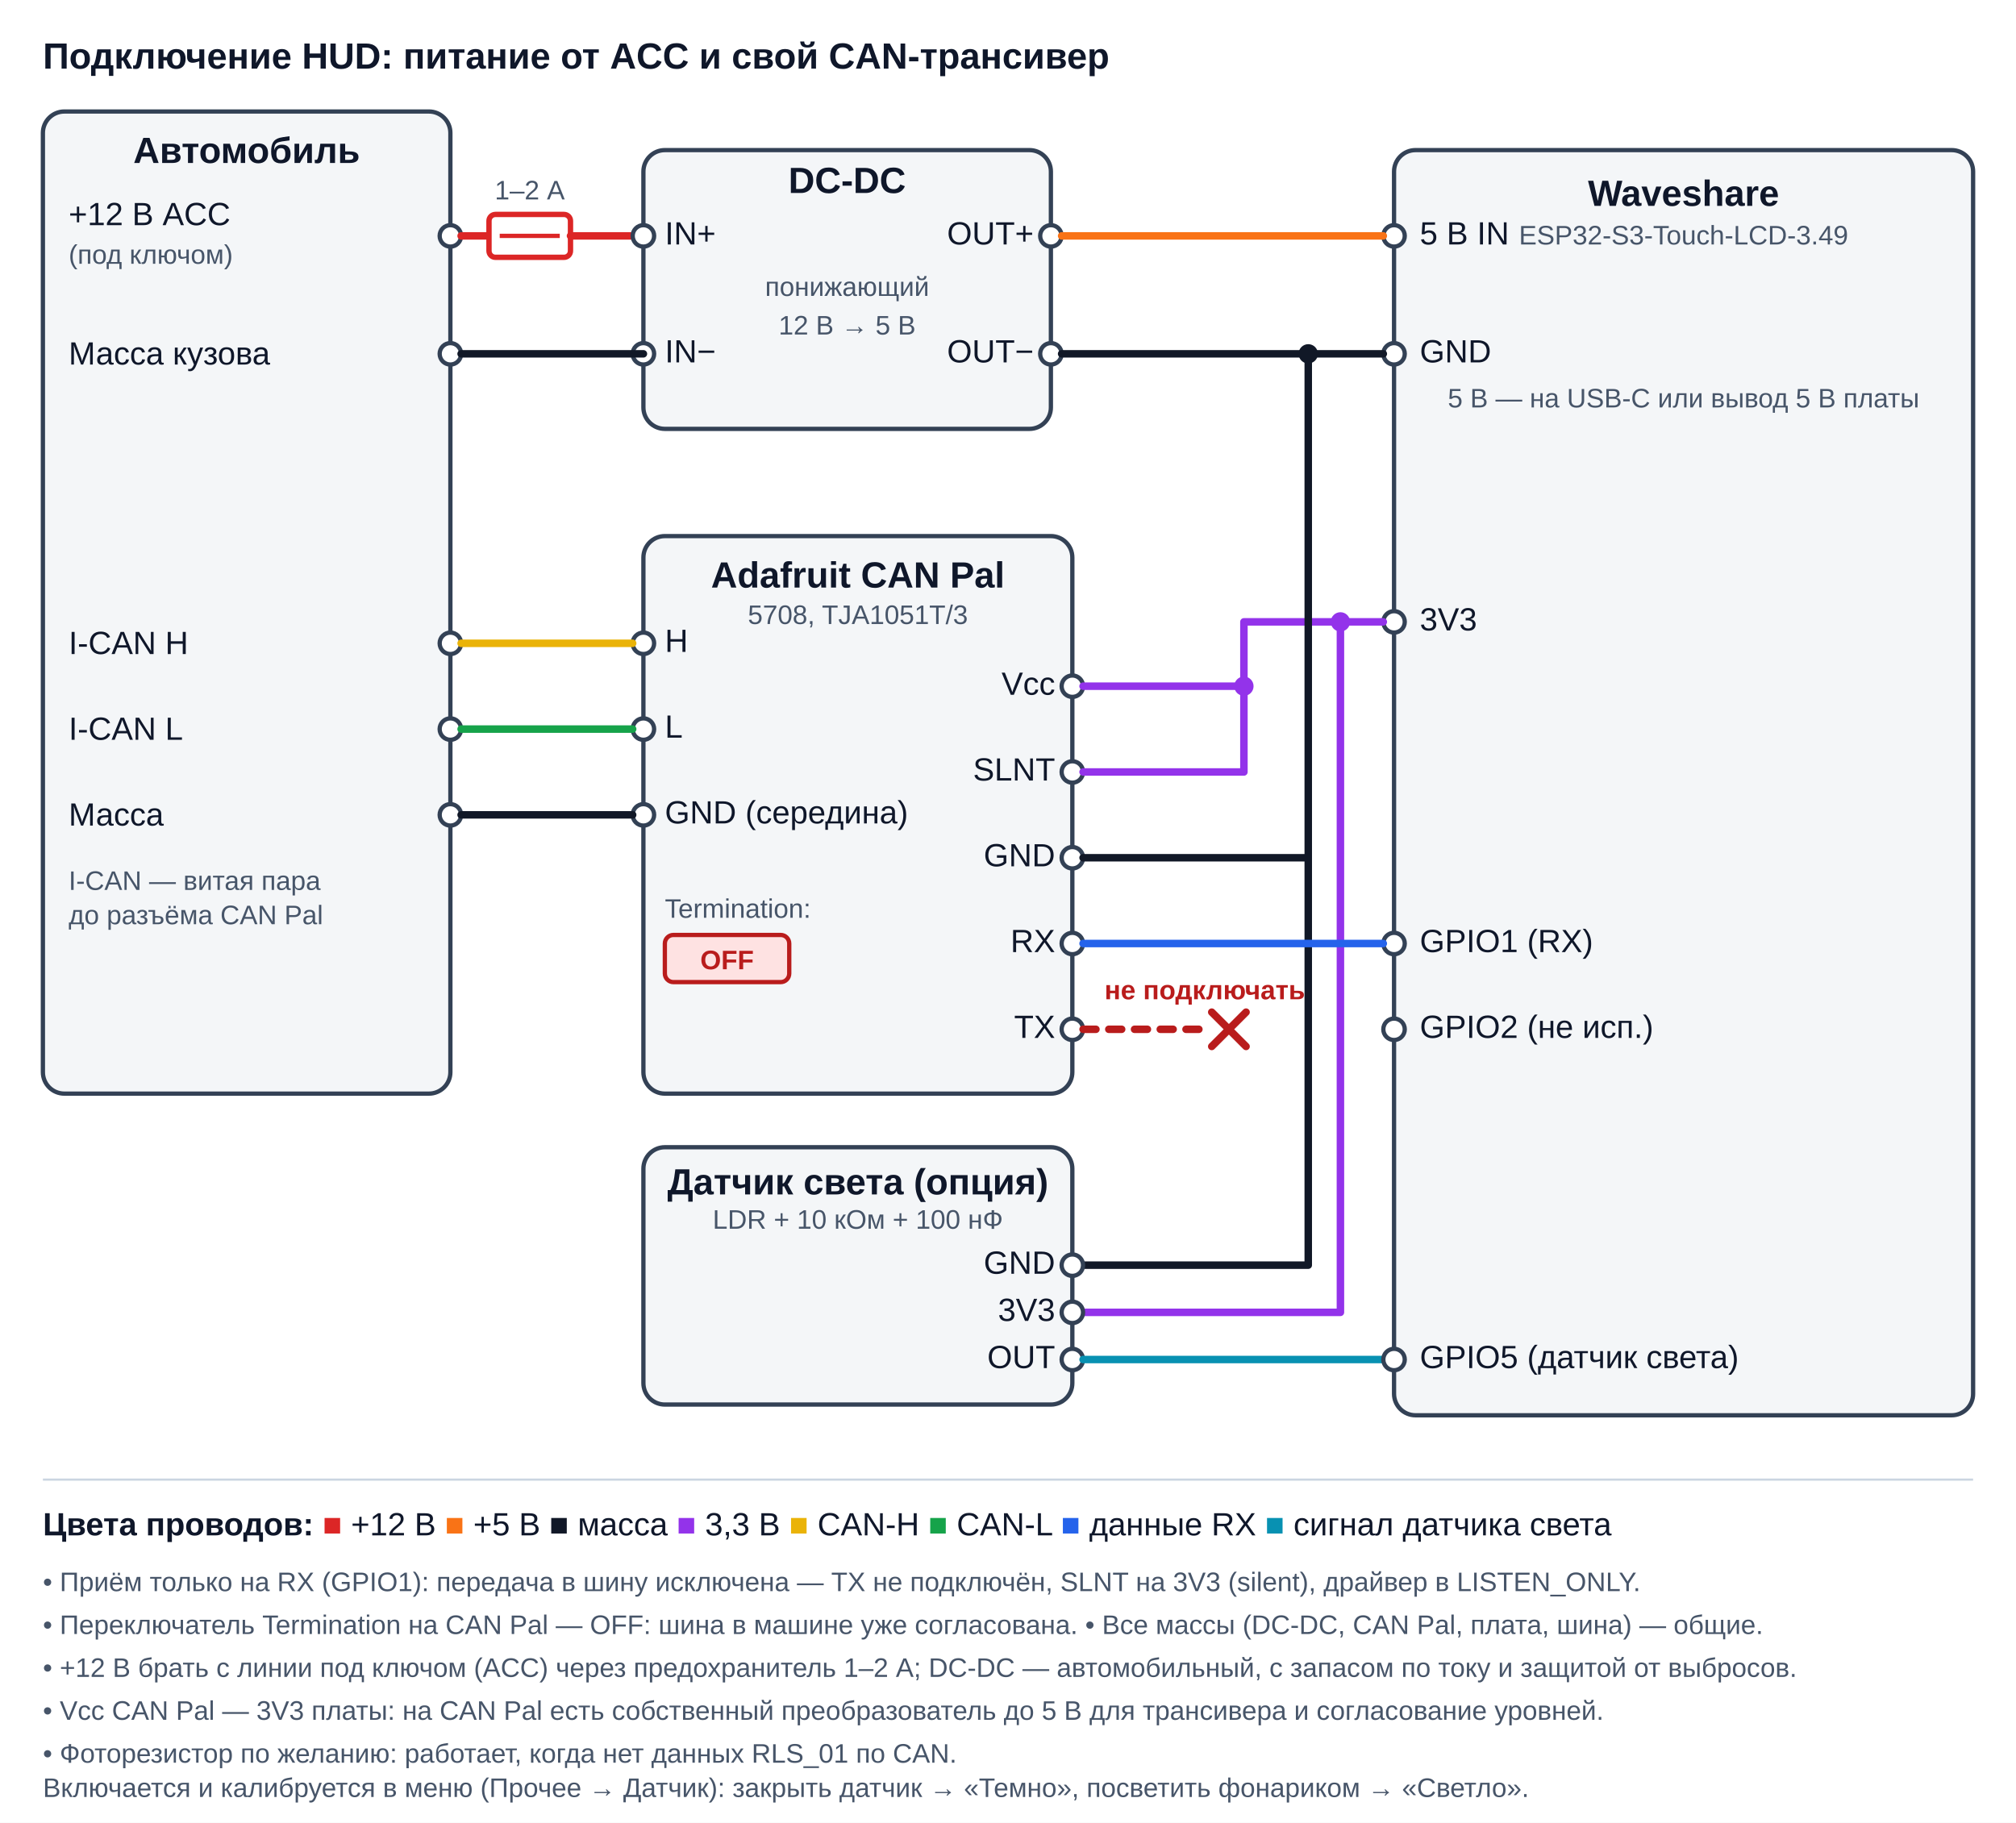
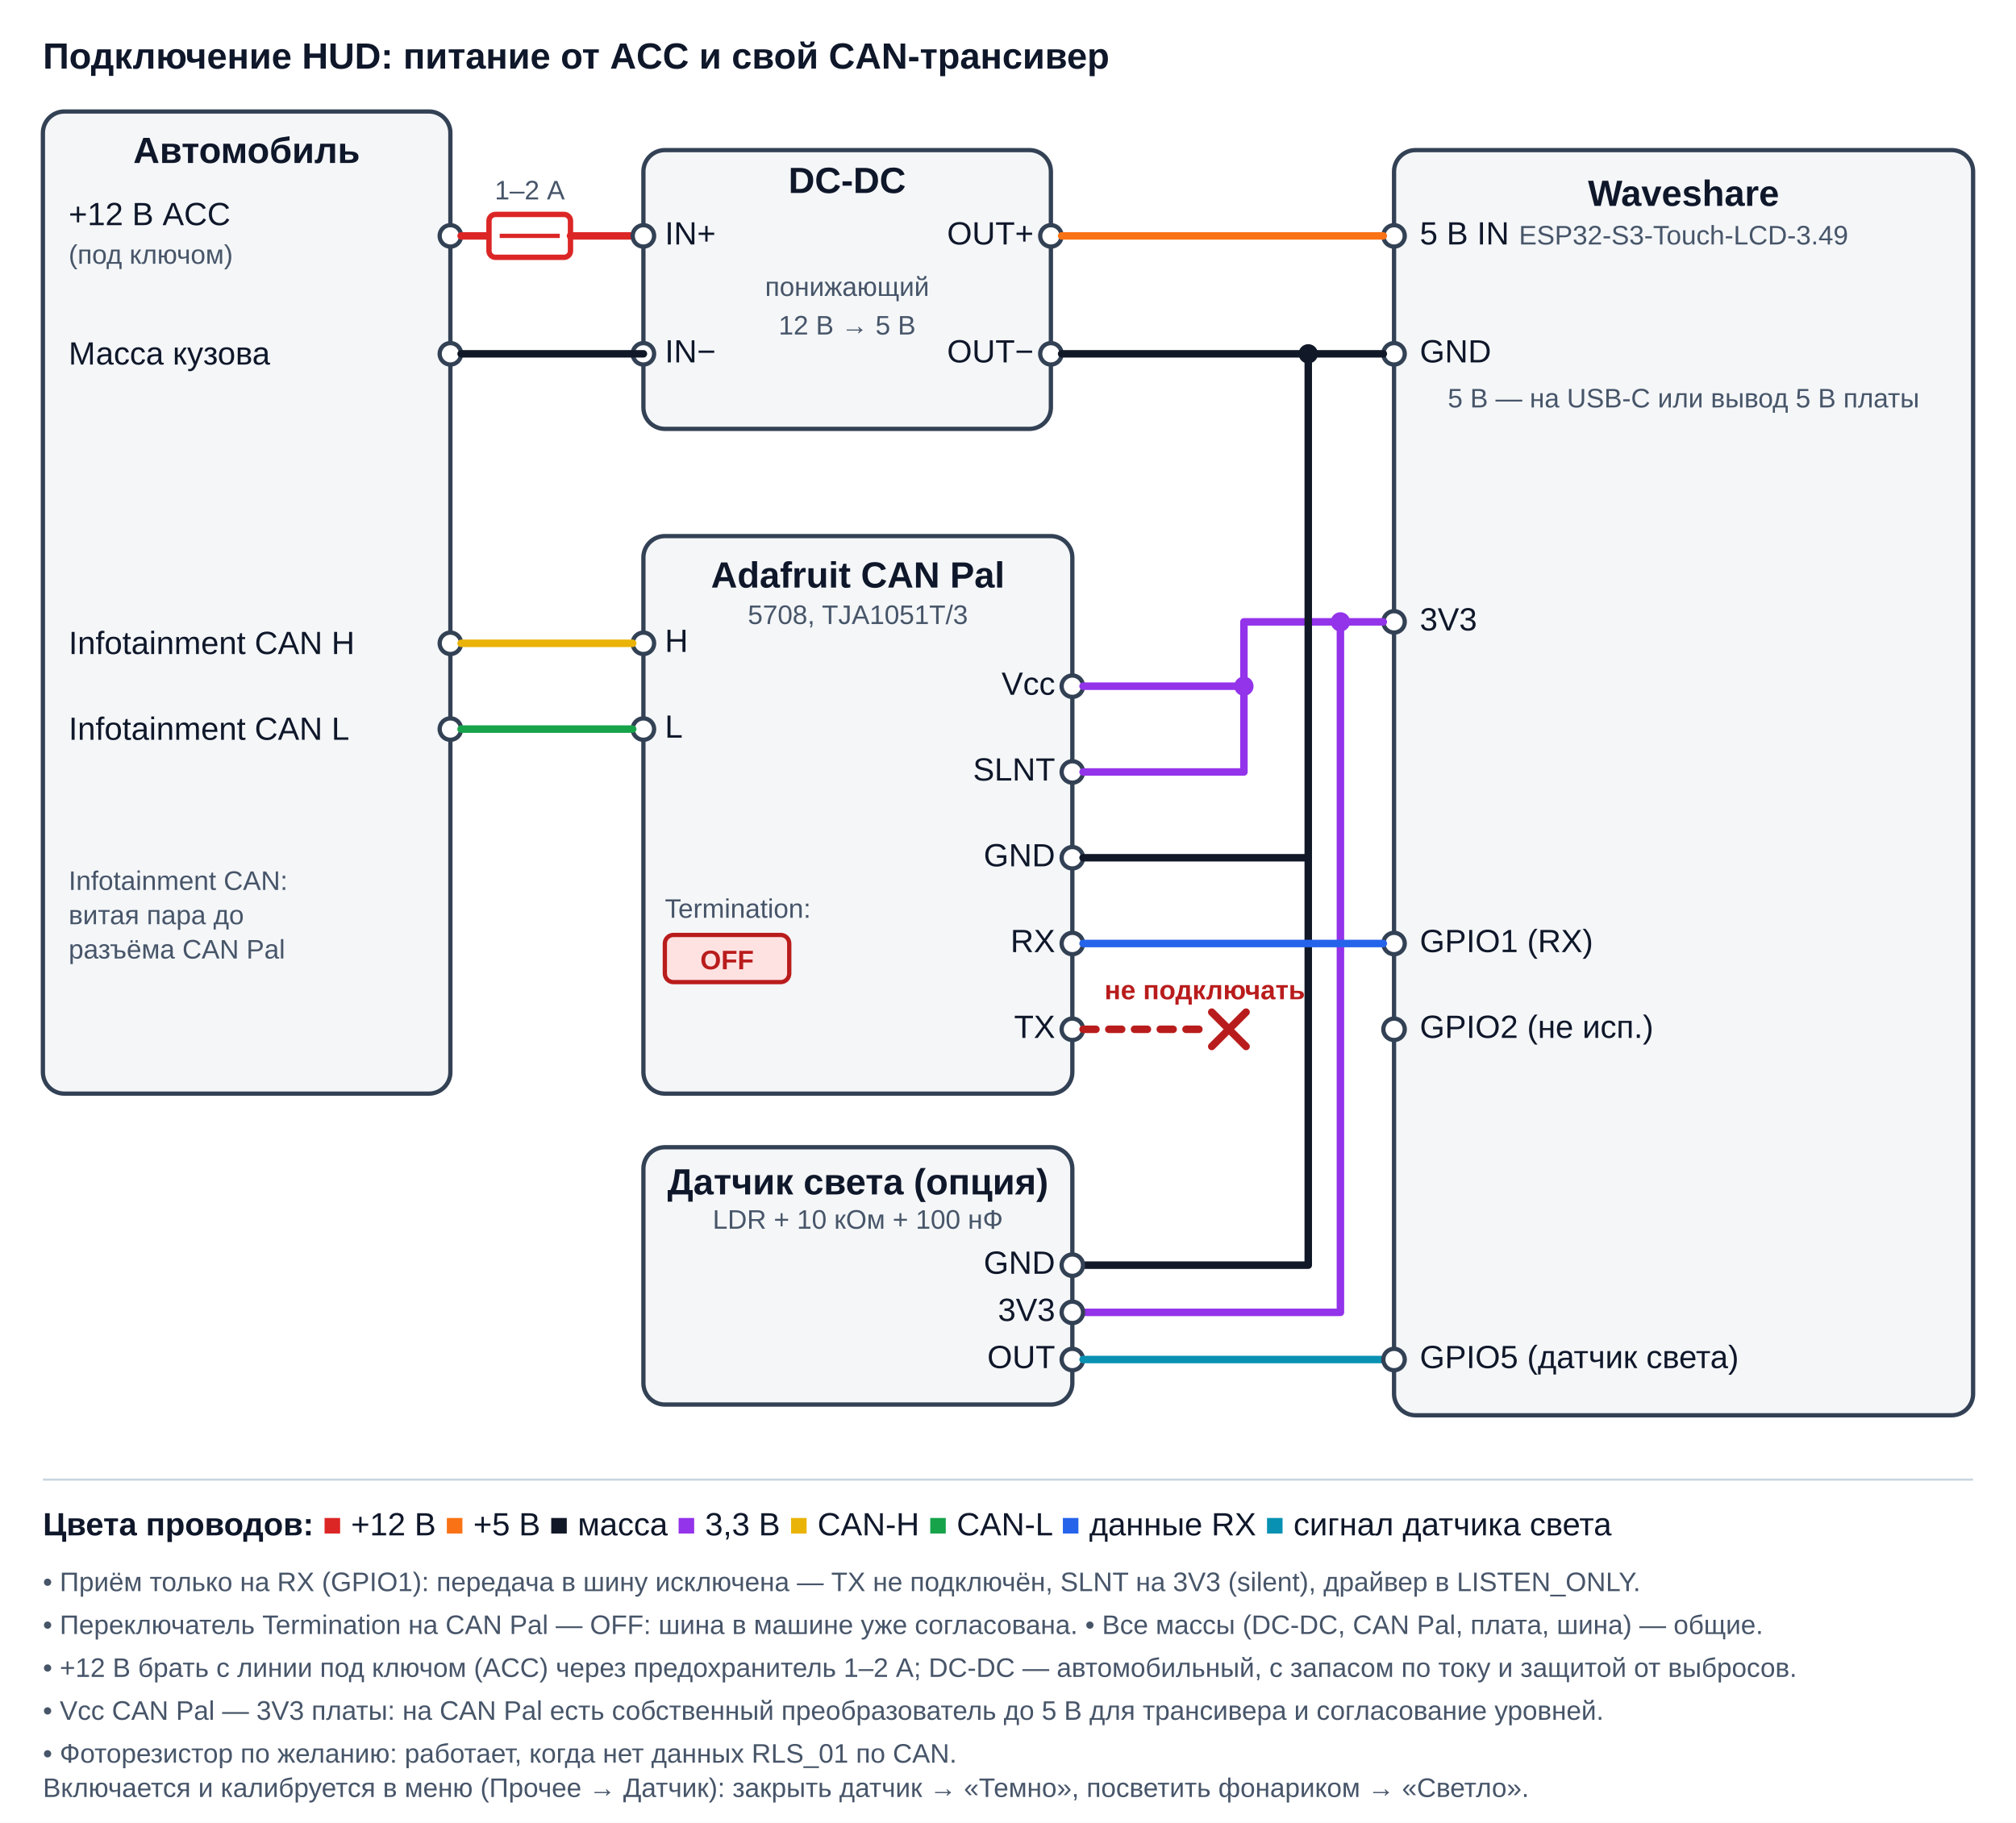
<svg xmlns="http://www.w3.org/2000/svg" viewBox="0 0 940 850" width="940" height="850" font-family="Arial, Helvetica, sans-serif">
  <rect width="940" height="850" fill="#ffffff" />
  <defs>
    <style>
      .box{fill:#f4f6f8;stroke:#334155;stroke-width:2;rx:10}
      .t{font-size:15px;fill:#0f172a}
      .h{font-size:17px;font-weight:bold;fill:#0f172a}
      .s{font-size:12.5px;fill:#475569}
      .w{fill:none;stroke-width:3.5;stroke-linecap:round;stroke-linejoin:round}
      .pin{fill:#ffffff;stroke:#334155;stroke-width:2}
      .nc{font-size:12.5px;fill:#b91c1c;font-weight:bold}
    </style>
  </defs>
  <text x="20" y="32" class="h" font-size="20">Подключение HUD: питание от ACC и свой CAN-трансивер</text>
  <rect x="20" y="52" width="190" height="458" rx="10" class="box" />
  <text x="115" y="76" class="h" text-anchor="middle">Автомобиль</text>
  <text x="32" y="105" class="t">+12 В ACC</text>
  <text x="32" y="123" class="s">(под ключом)</text>
  <text x="32" y="165" class="t" dy="5">Масса кузова</text>
-   <text x="32" y="300" class="t" dy="5">I-CAN H</text>
-   <text x="32" y="340" class="t" dy="5">I-CAN L</text>
-   <text x="32" y="380" class="t" dy="5">Масса</text>
-   <text x="32" y="415" class="s">I-CAN — витая пара</text>
-   <text x="32" y="431" class="s">до разъёма CAN Pal</text>
+   <text x="32" y="300" class="t" dy="5">Infotainment CAN H</text>
+   <text x="32" y="340" class="t" dy="5">Infotainment CAN L</text>
+   <text x="32" y="415" class="s">Infotainment CAN:</text>
+   <text x="32" y="431" class="s">витая пара до</text>
+   <text x="32" y="447" class="s">разъёма CAN Pal</text>
  <circle cx="210" cy="110" r="5" class="pin" />
  <circle cx="210" cy="165" r="5" class="pin" />
  <circle cx="210" cy="300" r="5" class="pin" />
  <circle cx="210" cy="340" r="5" class="pin" />
-   <circle cx="210" cy="380" r="5" class="pin" />
  <path class="w" stroke="#dc2626" d="M215 110 H228" />
  <rect x="228" y="100" width="38" height="20" rx="3" fill="#fff" stroke="#dc2626" stroke-width="2.5" />
  <path d="M233 110 H261" stroke="#dc2626" stroke-width="2" />
  <path class="w" stroke="#dc2626" d="M266 110 H300" />
  <text x="247" y="93" class="s" text-anchor="middle">1–2 А</text>
  <rect x="300" y="70" width="190" height="130" rx="10" class="box" />
  <text x="395" y="90" class="h" text-anchor="middle">DC-DC</text>
  <text x="395" y="138" class="s" text-anchor="middle">понижающий</text>
  <text x="395" y="156" class="s" text-anchor="middle">12 В → 5 В</text>
  <text x="310" y="110" class="t" dy="4">IN+</text>
  <text x="310" y="165" class="t" dy="4">IN−</text>
  <text x="482" y="110" class="t" dy="4" text-anchor="end">OUT+</text>
  <text x="482" y="165" class="t" dy="4" text-anchor="end">OUT−</text>
  <circle cx="300" cy="110" r="5" class="pin" />
  <circle cx="300" cy="165" r="5" class="pin" />
  <circle cx="490" cy="110" r="5" class="pin" />
  <circle cx="490" cy="165" r="5" class="pin" />
  <path class="w" stroke="#111827" d="M215 165 H300" />
  <rect x="650" y="70" width="270" height="590" rx="10" class="box" />
  <text x="785" y="96" class="h" text-anchor="middle">Waveshare</text>
  <text x="785" y="114" class="s" text-anchor="middle">ESP32-S3-Touch-LCD-3.49</text>
  <text x="662" y="110" class="t" dy="4">5 В IN</text>
  <text x="662" y="165" class="t" dy="4">GND</text>
  <text x="662" y="290" class="t" dy="4">3V3</text>
  <text x="662" y="440" class="t" dy="4">GPIO1 (RX)</text>
  <text x="662" y="480" class="t" dy="4">GPIO2 (не исп.)</text>
  <text x="785" y="190" class="s" text-anchor="middle">5 В — на USB-C или вывод 5 В платы</text>
  <circle cx="650" cy="110" r="5" class="pin" />
  <circle cx="650" cy="165" r="5" class="pin" />
  <circle cx="650" cy="290" r="5" class="pin" />
  <circle cx="650" cy="440" r="5" class="pin" />
  <circle cx="650" cy="480" r="5" class="pin" />
  <path class="w" stroke="#f97316" d="M495 110 H645" />
  <path class="w" stroke="#111827" d="M495 165 H645" />
  <rect x="300" y="250" width="200" height="260" rx="10" class="box" />
  <text x="400" y="274" class="h" text-anchor="middle">Adafruit CAN Pal</text>
  <text x="400" y="291" class="s" text-anchor="middle">5708, TJA1051T/3</text>
  <text x="310" y="300" class="t" dy="4">H</text>
  <text x="310" y="340" class="t" dy="4">L</text>
-   <text x="310" y="380" class="t" dy="4">GND (середина)</text>
  <text x="492" y="320" class="t" dy="4" text-anchor="end">Vcc</text>
  <text x="492" y="360" class="t" dy="4" text-anchor="end">SLNT</text>
  <text x="492" y="400" class="t" dy="4" text-anchor="end">GND</text>
  <text x="492" y="440" class="t" dy="4" text-anchor="end">RX</text>
  <text x="492" y="480" class="t" dy="4" text-anchor="end">TX</text>
  <text x="310" y="428" class="s">Termination:</text>
  <rect x="310" y="436" width="58" height="22" rx="4" fill="#fee2e2" stroke="#b91c1c" stroke-width="2" />
  <text x="339" y="452" class="nc" text-anchor="middle">OFF</text>
  <circle cx="300" cy="300" r="5" class="pin" />
  <circle cx="300" cy="340" r="5" class="pin" />
-   <circle cx="300" cy="380" r="5" class="pin" />
  <circle cx="500" cy="320" r="5" class="pin" />
  <circle cx="500" cy="360" r="5" class="pin" />
  <circle cx="500" cy="400" r="5" class="pin" />
  <circle cx="500" cy="440" r="5" class="pin" />
  <circle cx="500" cy="480" r="5" class="pin" />
  <path class="w" stroke="#eab308" d="M215 300 H295" />
  <path class="w" stroke="#16a34a" d="M215 340 H295" />
-   <path class="w" stroke="#111827" d="M215 380 H295" />
  <path class="w" stroke="#9333ea" d="M505 320 H580 V290 H645" />
  <path class="w" stroke="#9333ea" d="M505 360 H580 V320" />
  <circle cx="580" cy="320" r="4.5" fill="#9333ea" />
  <path class="w" stroke="#9333ea" d="M625 290 V612 H505" />
  <circle cx="625" cy="290" r="4.5" fill="#9333ea" />
  <path class="w" stroke="#111827" d="M505 400 H610 V165 M610 400 V590 H505" />
  <circle cx="610" cy="165" r="4.5" fill="#111827" />
  <path class="w" stroke="#2563eb" d="M505 440 H645" />
  <path class="w" stroke="#b91c1c" stroke-dasharray="6 6" d="M505 480 H560" />
  <path stroke="#b91c1c" stroke-width="3.5" stroke-linecap="round" d="M565 472 L581 488 M581 472 L565 488" />
  <text x="515" y="466" class="nc">не подключать</text>
  <rect x="300" y="535" width="200" height="120" rx="10" class="box" />
  <text x="400" y="557" class="h" text-anchor="middle" font-size="15">Датчик света (опция)</text>
  <text x="400" y="573" class="s" text-anchor="middle">LDR + 10 кОм + 100 нФ</text>
  <text x="492" y="590" class="t" dy="4" text-anchor="end">GND</text>
  <text x="492" y="612" class="t" dy="4" text-anchor="end">3V3</text>
  <text x="492" y="634" class="t" dy="4" text-anchor="end">OUT</text>
  <circle cx="500" cy="590" r="5" class="pin" />
  <circle cx="500" cy="612" r="5" class="pin" />
  <circle cx="500" cy="634" r="5" class="pin" />
  <path class="w" stroke="#0891b2" d="M505 634 H645" />
  <text x="662" y="634" class="t" dy="4">GPIO5 (датчик света)</text>
  <circle cx="650" cy="634" r="5" class="pin" />
  <g transform="translate(0,150)">
    <line x1="20" y1="540" x2="920" y2="540" stroke="#cbd5e1" />
    <text x="20" y="566" class="t">
      <tspan font-weight="bold">Цвета проводов:</tspan>
      <tspan fill="#dc2626">■</tspan> +12 В   <tspan fill="#f97316">■</tspan> +5 В   <tspan fill="#111827">■</tspan> масса   <tspan fill="#9333ea">■</tspan> 3,3 В   <tspan fill="#eab308">■</tspan> CAN-H   <tspan fill="#16a34a">■</tspan> CAN-L   <tspan fill="#2563eb">■</tspan> данные RX   <tspan fill="#0891b2">■</tspan> сигнал датчика света</text>
    <text x="20" y="592" class="s">• Приём только на RX (GPIO1): передача в шину исключена — TX не подключён, SLNT на 3V3 (silent), драйвер в LISTEN_ONLY.</text>
    <text x="20" y="612" class="s">• Переключатель Termination на CAN Pal — OFF: шина в машине уже согласована.  • Все массы (DC-DC, CAN Pal, плата, шина) — общие.</text>
    <text x="20" y="632" class="s">• +12 В брать с линии под ключом (ACC) через предохранитель 1–2 А; DC-DC — автомобильный, с запасом по току и защитой от выбросов.</text>
    <text x="20" y="652" class="s">• Vcc CAN Pal — 3V3 платы: на CAN Pal есть собственный преобразователь до 5 В для трансивера и согласование уровней.</text>
    <text x="20" y="672" class="s">• Фоторезистор по желанию: работает, когда нет данных RLS_01 по CAN.</text>
    <text x="20" y="688" class="s">  Включается и калибруется в меню (Прочее → Датчик): закрыть датчик → «Темно», посветить фонариком → «Светло».</text>
  </g>
</svg>
